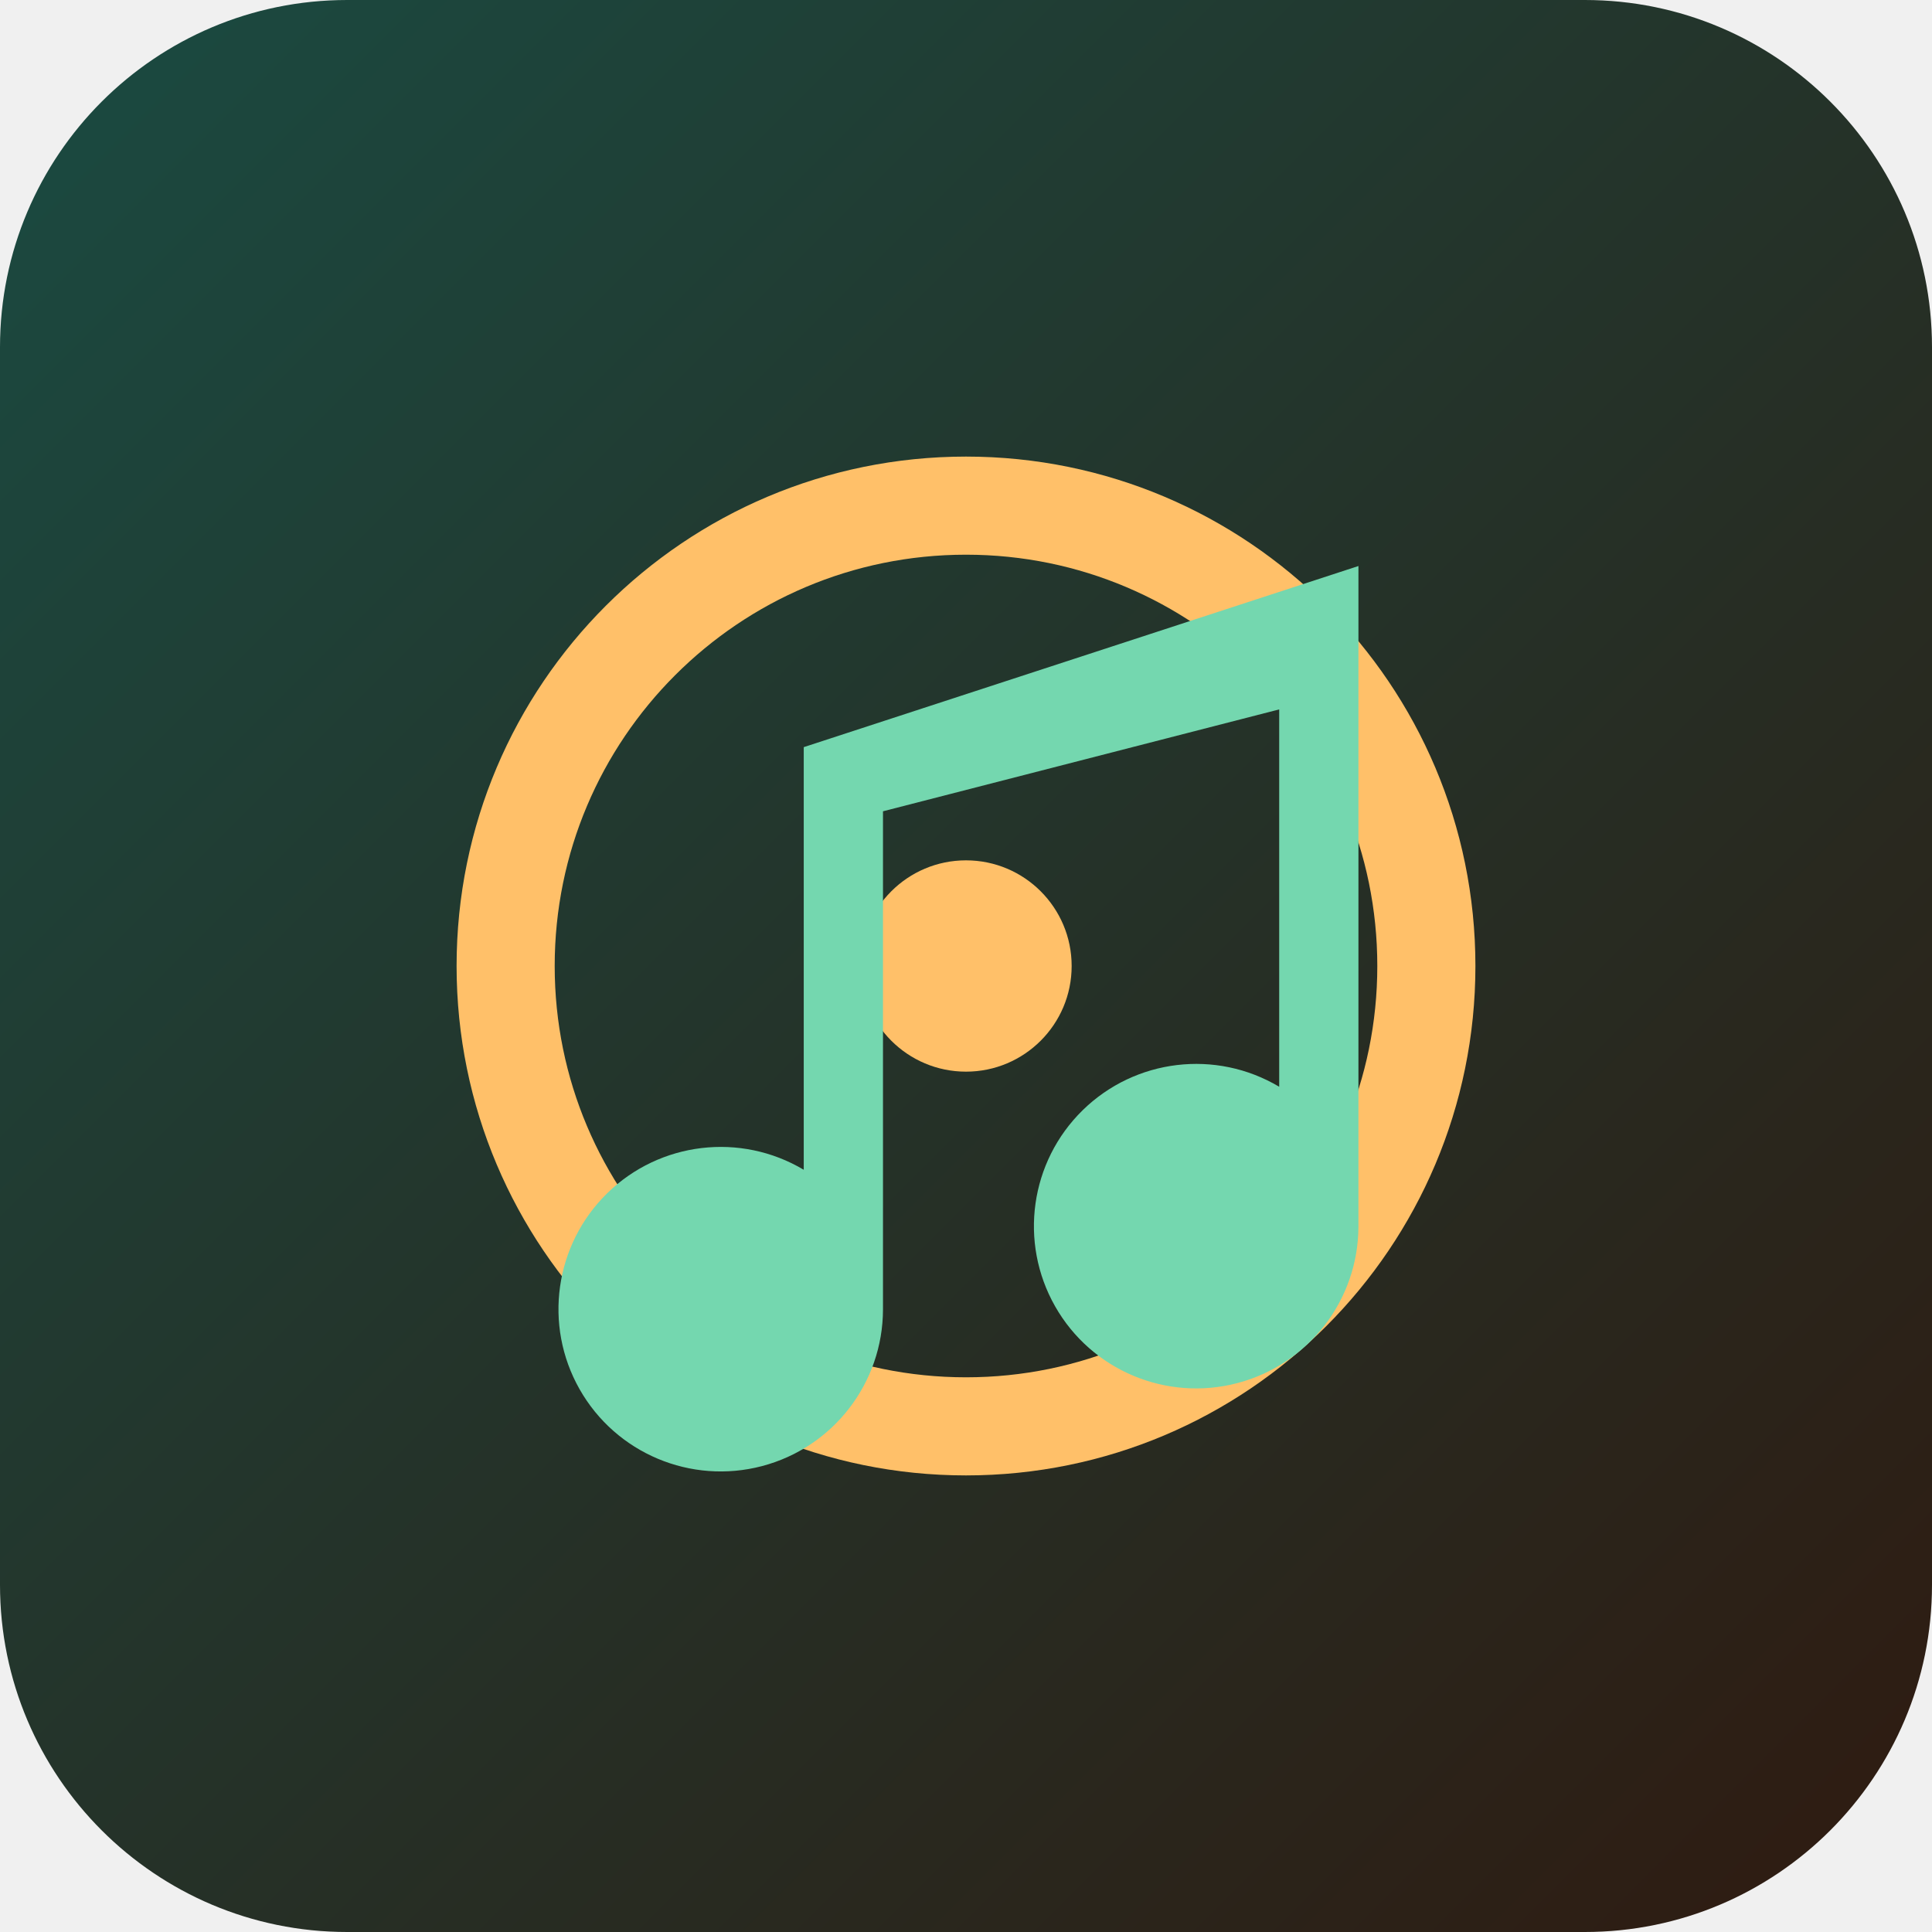
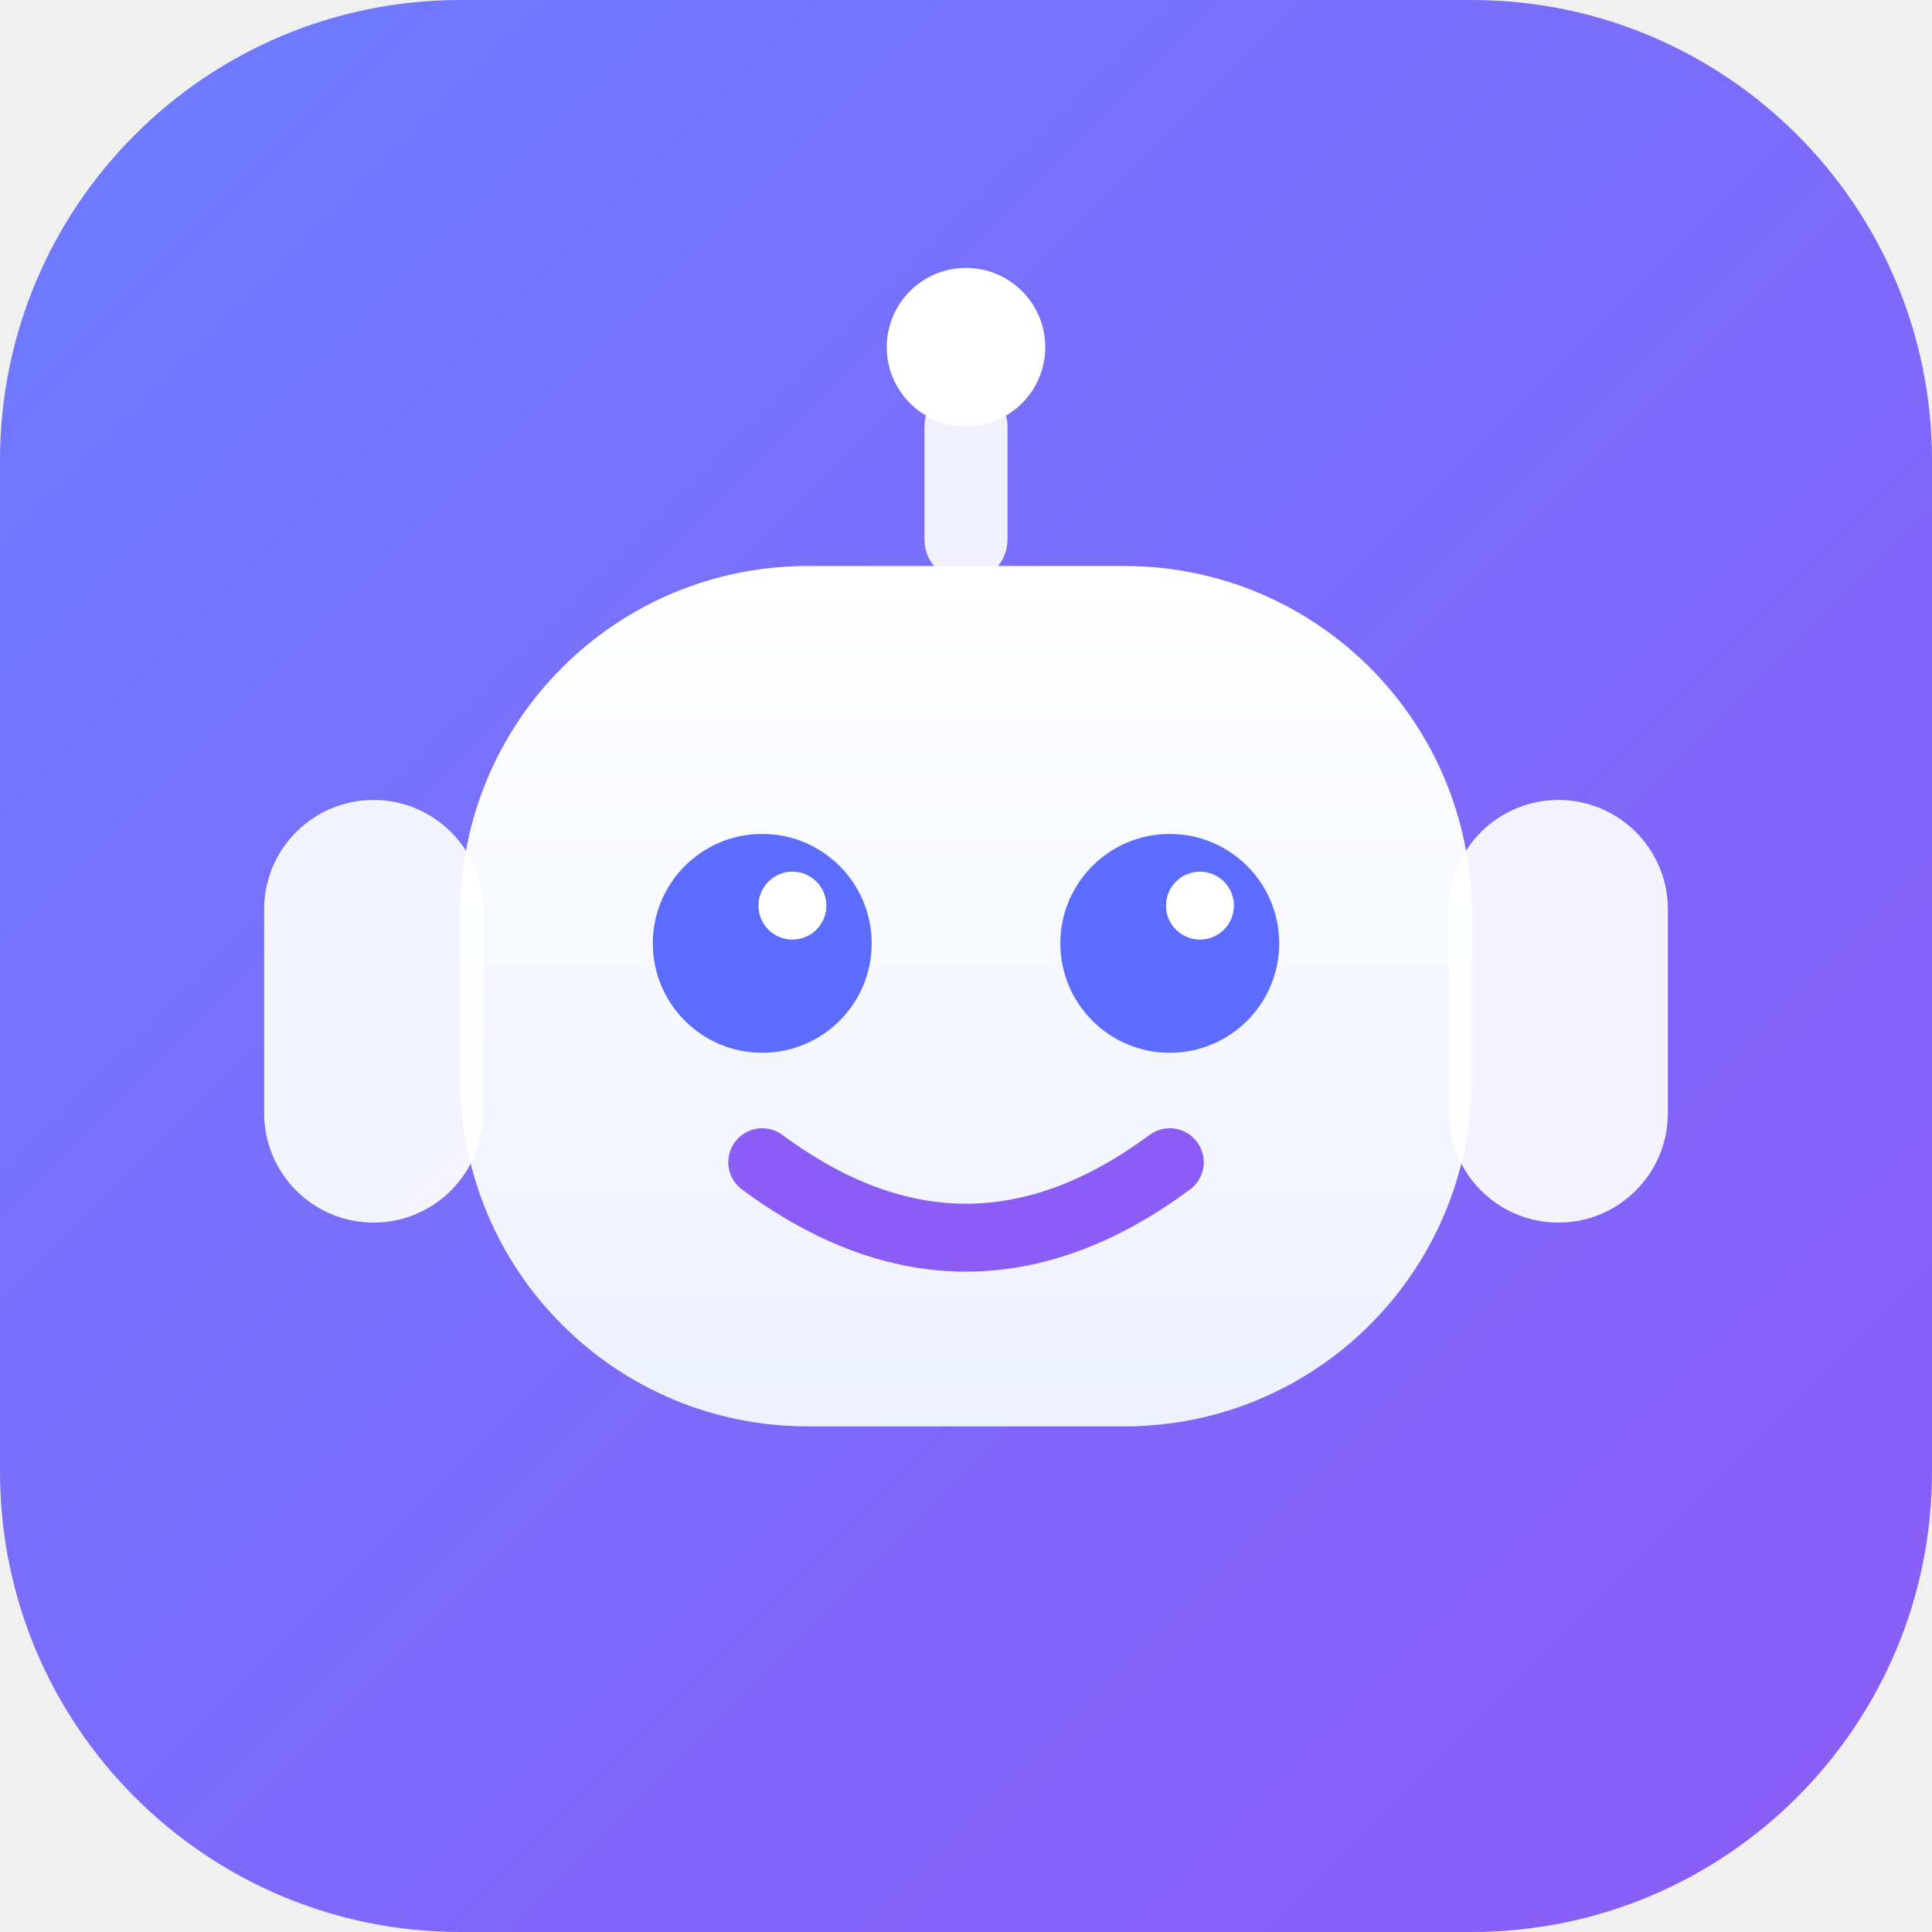
<svg xmlns="http://www.w3.org/2000/svg" viewBox="0 0 512 512">
  <defs>
-     <linearGradient id="g" x1="0" x2="1" y1="0" y2="1">
-       <stop offset="0%" stop-color="#1a4b42" />
-       <stop offset="100%" stop-color="#2f1a10" />
+     <linearGradient id="bg" x1="0" y1="0" x2="1" y2="1">
+       <stop offset="0%" stop-color="#6d7bff" />
+       <stop offset="100%" stop-color="#8b5cf6" />
+     </linearGradient>
+     <linearGradient id="face" x1="0" y1="0" x2="0" y2="1">
+       <stop offset="0%" stop-color="#ffffff" />
+       <stop offset="100%" stop-color="#eef1ff" />
    </linearGradient>
  </defs>
-   <rect width="512" height="512" rx="92" fill="url(#g)" />
-   <circle cx="256" cy="256" r="122" fill="none" stroke="#ffc069" stroke-width="26" />
-   <circle cx="256" cy="256" r="28" fill="#ffc069" />
-   <path d="M360 150v175a43 43 0 1 1-21-37V188l-105 27v132a43 43 0 1 1-21-37V198z" fill="#74d7af" />
+   <rect width="512" height="512" rx="122" fill="url(#bg)" />
+   <circle cx="256" cy="92" r="21" fill="#ffffff" />
+   <rect x="245" y="102" width="22" height="52" rx="11" fill="#ffffff" opacity="0.9" />
+   <rect x="122" y="150" width="268" height="228" rx="92" fill="url(#face)" />
+   <rect x="70" y="212" width="58" height="112" rx="29" fill="#ffffff" opacity="0.92" />
+   <rect x="384" y="212" width="58" height="112" rx="29" fill="#ffffff" opacity="0.92" />
+   <circle cx="202" cy="250" r="29" fill="#5b6cff" />
+   <circle cx="310" cy="250" r="29" fill="#5b6cff" />
+   <circle cx="210" cy="240" r="9" fill="#ffffff" />
+   <circle cx="318" cy="240" r="9" fill="#ffffff" />
+   <path d="M202 308 q54 40 108 0" fill="none" stroke="#8b5cf6" stroke-width="18" stroke-linecap="round" />
</svg>
